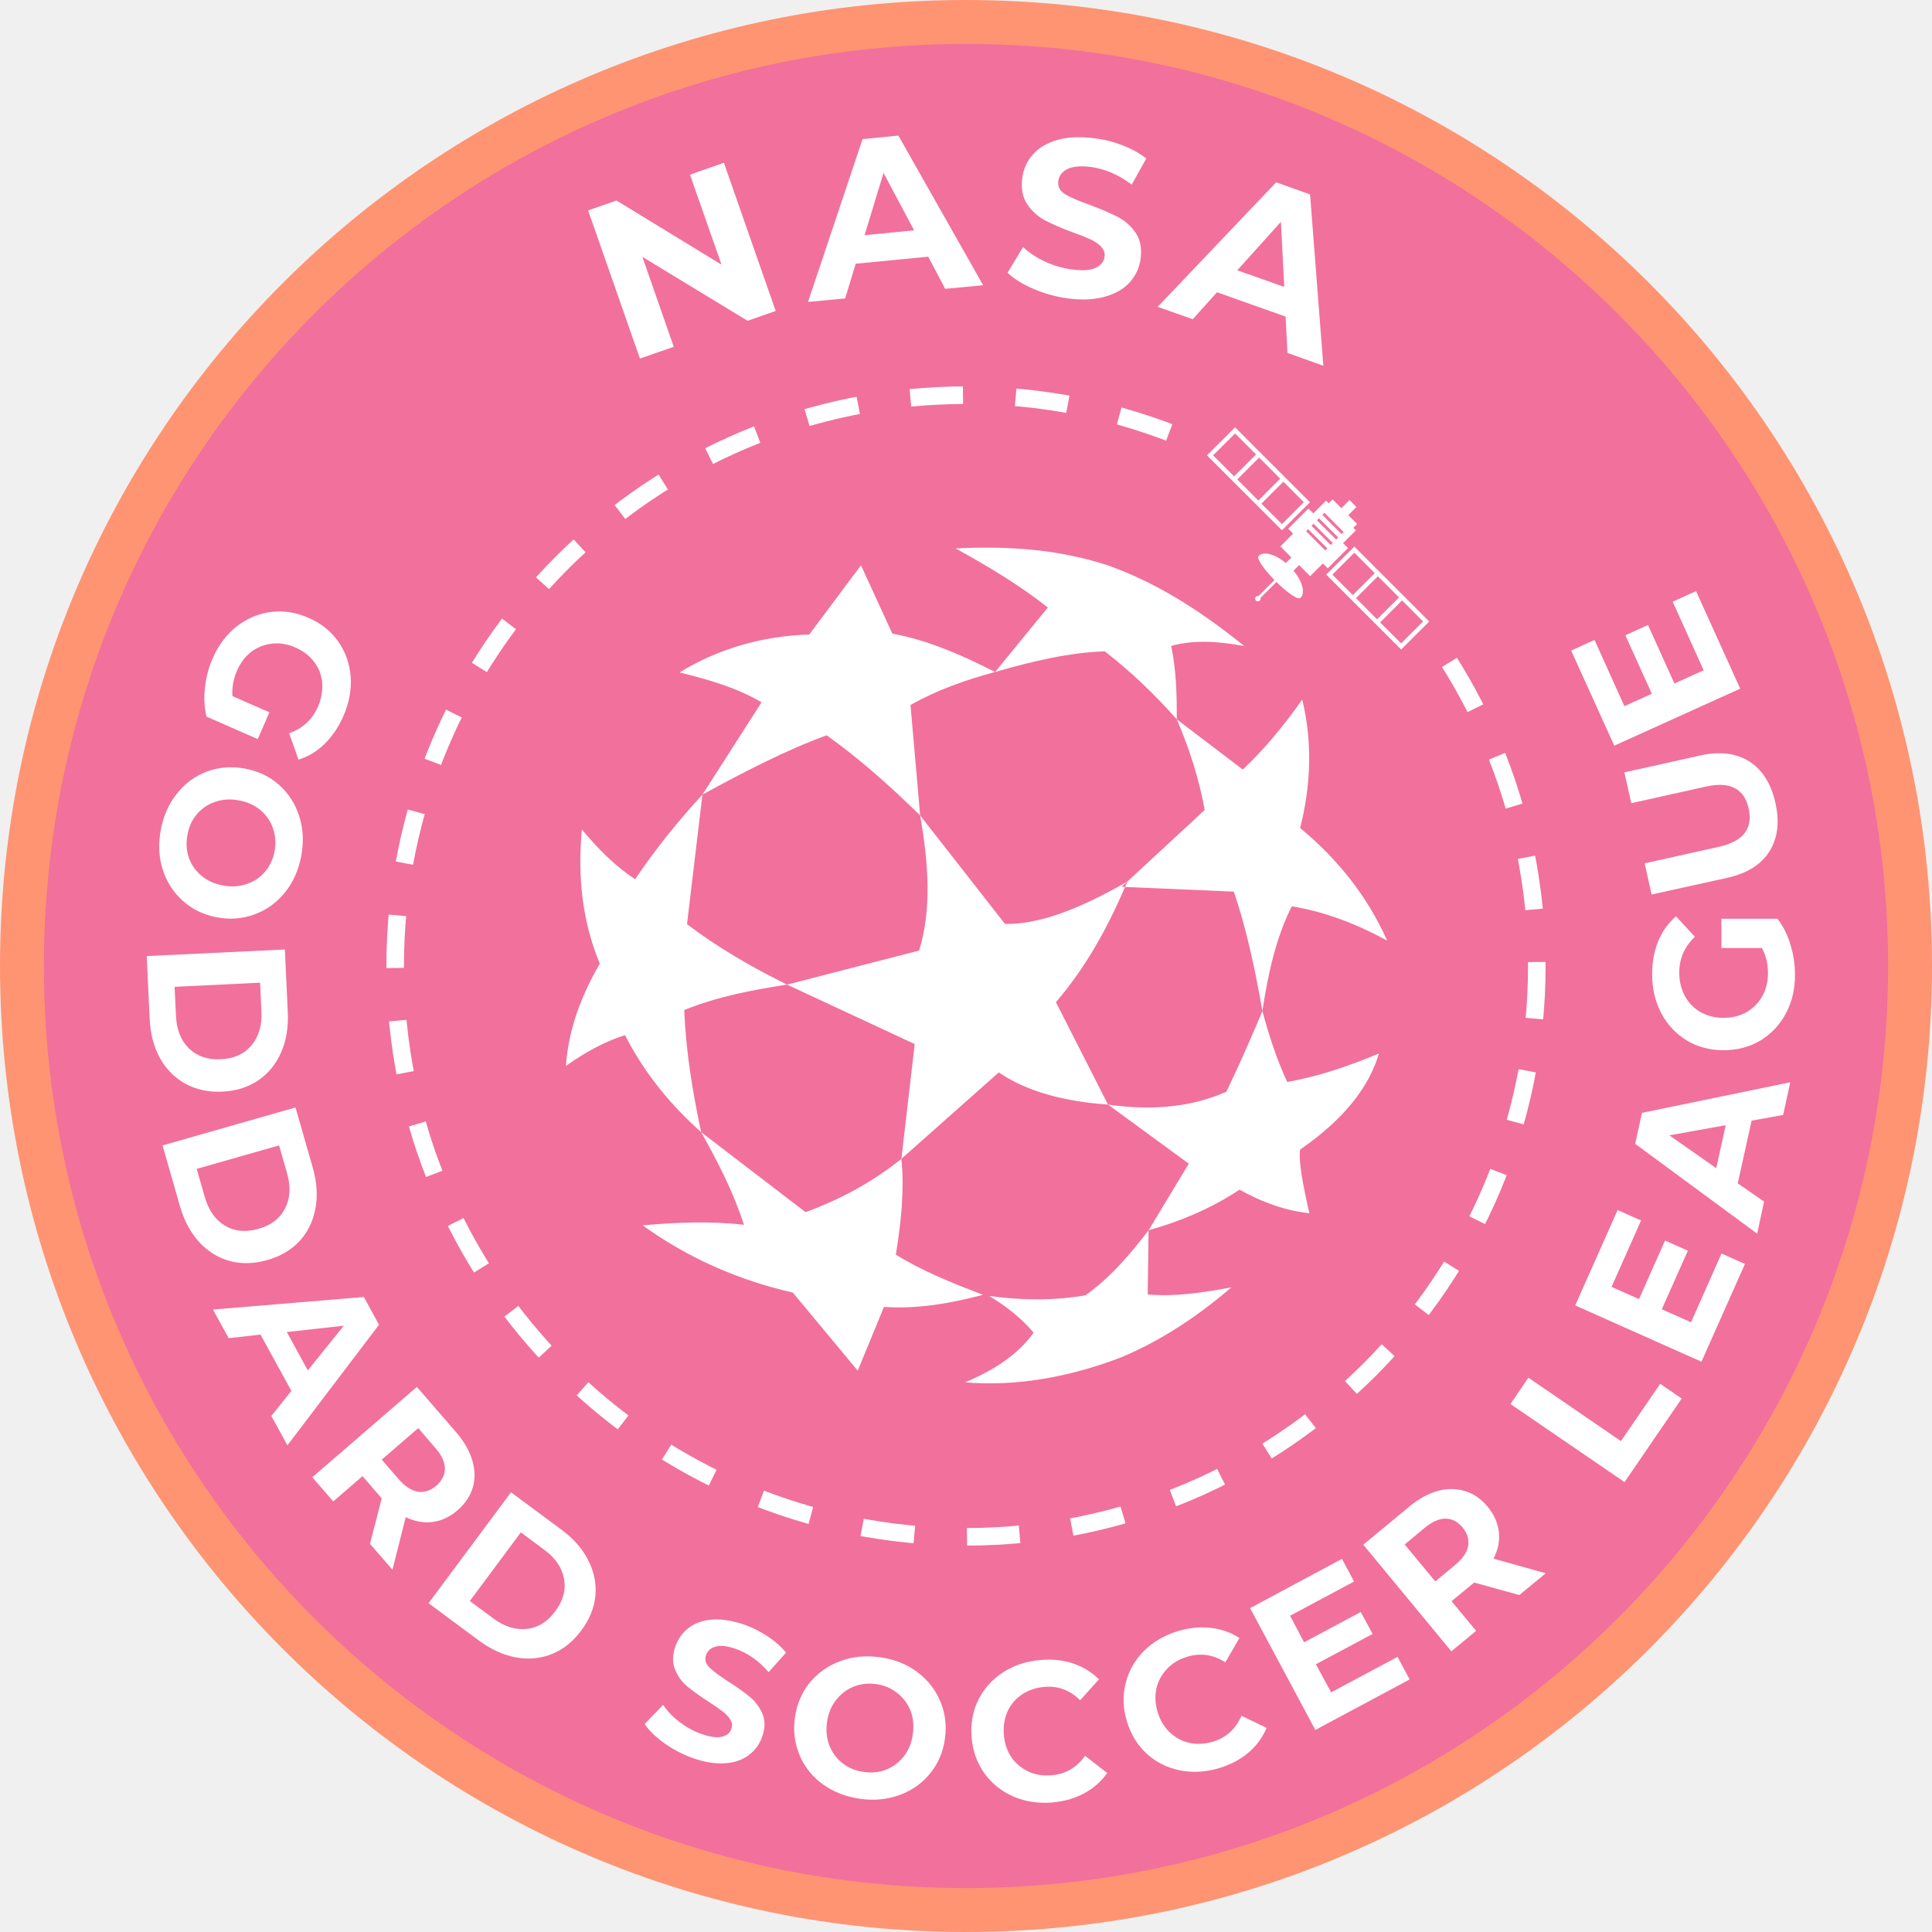
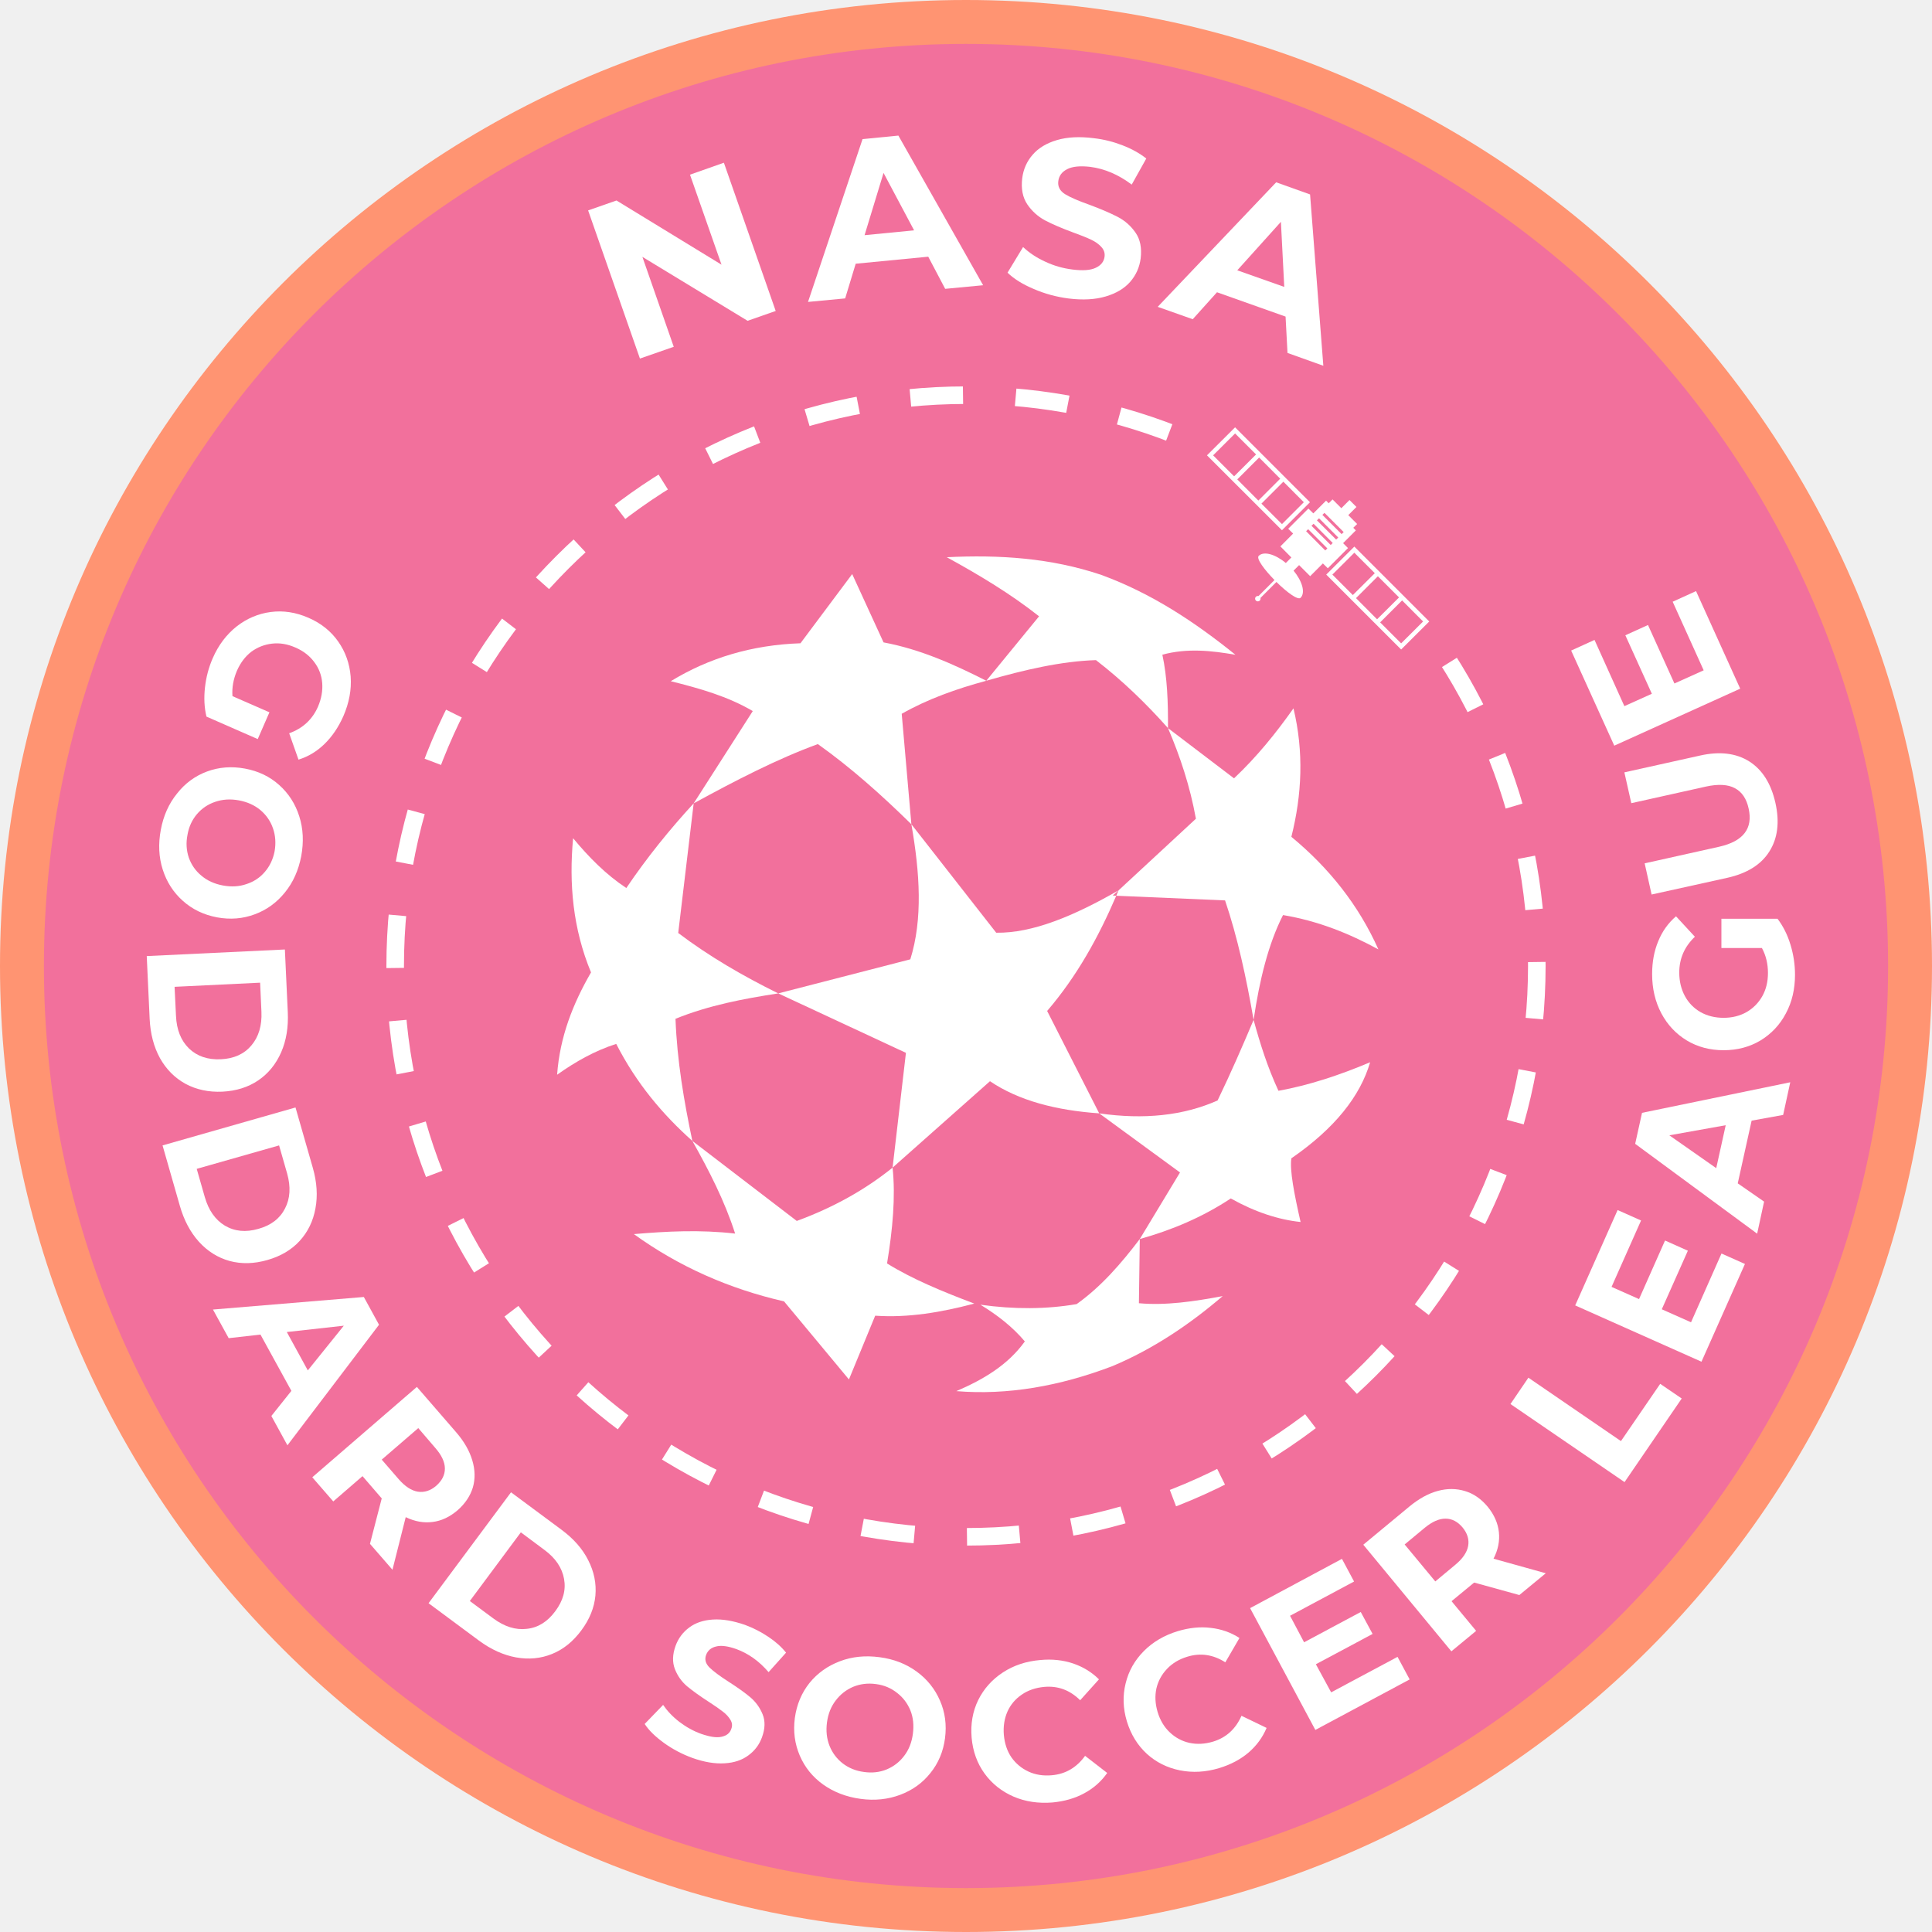
<svg xmlns="http://www.w3.org/2000/svg" version="1.1" width="1000" height="1000" viewBox="0 0 220 220">
  <circle cx="110" cy="110" r="110" fill="#ff9472" />
  <circle cx="110" cy="110" r="105" fill="#f2709c" />
-   <path fill="white" id="star1" d="M 97.67 156.08 L 100.66 148.82 C 104.44 149.08 108.21 148.43 111.94 147.44 C 108.34 146.08 104.87 144.65 102.01 142.87 C 102.65 138.99 102.99 135.29 102.64 131.96 C 99.51 134.48 95.90 136.50 91.73 138.03 L 79.84 128.92 C 81.74 132.30 83.52 135.75 84.71 139.47 C 80.71 139.01 76.93 139.21 73.18 139.53 C 78.30 143.23 84.03 145.76 90.28 147.19 Z M 97.67 156.08 " />
-   <path fill="white" id="star2" d="M 109.90 157.41 C 115.73 157.89 121.67 156.85 127.68 154.56 C 132.29 152.62 136.41 149.86 140.23 146.59 C 136.97 147.20 133.73 147.68 130.69 147.40 L 130.79 140.09 C 128.68 142.86 126.44 145.47 123.60 147.50 C 120.16 148.09 116.50 148.11 112.64 147.57 C 114.58 148.75 116.31 150.10 117.70 151.75 C 115.78 154.43 112.98 156.09 109.90 157.41 Z M 109.90 157.41 " />
-   <path fill="white" id="star3" d="M 130.79 140.09 C 134.43 139.07 137.90 137.62 141.15 135.47 C 143.94 137.03 146.60 137.89 149.10 138.15 C 148.39 135.03 147.84 132.25 148.05 130.90 C 153.02 127.47 155.89 123.81 157.02 119.96 C 153.49 121.45 150.02 122.59 146.58 123.21 C 145.32 120.49 144.48 117.81 143.75 115.14 C 142.48 118.14 141.17 121.16 139.65 124.31 C 135.75 126.05 131.23 126.51 126.17 125.78 L 135.37 132.51 Z M 130.79 140.09 " />
-   <path fill="white" id="star4" d="M 143.75 115.14 C 144.42 110.61 145.42 106.50 147.10 103.20 C 151.11 103.87 154.66 105.31 157.96 107.11 C 155.69 102.03 152.32 97.82 148.05 94.29 C 149.26 89.48 149.48 84.62 148.29 79.66 C 146.30 82.48 144.12 85.18 141.52 87.63 L 134.00 81.91 C 135.38 85.13 136.51 88.52 137.18 92.23 L 128.38 100.38 C 128.28 100.58 128.20 100.80 128.11 101.00 L 140.50 101.53 C 141.93 105.75 142.92 110.35 143.75 115.14 Z M 143.75 115.14 " />
-   <path fill="white" id="star5" d="M 113.31 76.52 C 117.63 75.27 121.88 74.29 125.80 74.17 C 128.78 76.47 131.49 79.08 134.00 81.91 C 134.02 78.99 133.92 76.13 133.36 73.55 C 136.21 72.78 138.97 73.09 141.68 73.56 C 137.07 69.84 132.15 66.57 126.42 64.47 C 120.65 62.52 114.76 62.16 108.81 62.45 C 112.51 64.48 116.08 66.62 119.32 69.18 Z M 113.31 76.52 " />
-   <path fill="white" id="star6" d="M 104.78 92.86 L 103.68 80.28 C 106.64 78.60 109.90 77.44 113.31 76.52 C 109.57 74.62 105.75 72.92 101.61 72.15 L 98.04 64.37 L 92.15 72.25 C 86.62 72.44 81.72 73.92 77.38 76.57 C 80.67 77.39 83.86 78.29 86.72 79.97 L 79.99 90.48 C 84.73 87.89 89.48 85.43 94.13 83.73 C 97.91 86.42 101.41 89.55 104.78 92.86 Z M 104.78 92.86 " />
-   <path fill="white" id="star7" d="M 113.73 122.12 C 117.01 124.34 121.28 125.44 126.17 125.78 L 120.24 114.12 C 123.66 110.13 126.10 105.68 128.11 101.00 L 127.71 100.97 L 128.38 100.38 C 123.33 103.28 118.58 105.28 114.44 105.21 L 104.78 92.86 C 105.75 98.40 106.09 103.66 104.66 108.24 L 89.62 112.12 L 104.16 118.89 L 102.64 131.96 Z M 113.73 122.12 " />
-   <path fill="white" id="star8" d="M 77.92 115.01 C 81.73 113.47 85.66 112.73 89.62 112.12 C 85.61 110.14 81.77 107.92 78.23 105.24 L 79.99 90.48 C 77.27 93.44 74.70 96.60 72.32 100.12 C 70.00 98.59 68.05 96.61 66.26 94.45 C 65.78 99.62 66.23 104.74 68.30 109.73 C 66.26 113.26 64.75 117.05 64.44 121.38 C 66.55 119.88 68.76 118.64 71.17 117.87 C 73.49 122.41 76.50 125.94 79.84 128.92 C 78.89 124.41 78.10 119.82 77.92 115.01 Z M 77.92 115.01 " />
+   <g transform="translate(-1, 1)">
+     <path fill="white" id="star1" d="M 97.67 156.08 L 100.66 148.82 C 104.44 149.08 108.21 148.43 111.94 147.44 C 108.34 146.08 104.87 144.65 102.01 142.87 C 102.65 138.99 102.99 135.29 102.64 131.96 C 99.51 134.48 95.90 136.50 91.73 138.03 L 79.84 128.92 C 81.74 132.30 83.52 135.75 84.71 139.47 C 80.71 139.01 76.93 139.21 73.18 139.53 C 78.30 143.23 84.03 145.76 90.28 147.19 Z M 97.67 156.08 " />
+     <path fill="white" id="star2" d="M 109.90 157.41 C 115.73 157.89 121.67 156.85 127.68 154.56 C 132.29 152.62 136.41 149.86 140.23 146.59 C 136.97 147.20 133.73 147.68 130.69 147.40 L 130.79 140.09 C 128.68 142.86 126.44 145.47 123.60 147.50 C 120.16 148.09 116.50 148.11 112.64 147.57 C 114.58 148.75 116.31 150.10 117.70 151.75 C 115.78 154.43 112.98 156.09 109.90 157.41 Z M 109.90 157.41 " />
+     <path fill="white" id="star3" d="M 130.79 140.09 C 134.43 139.07 137.90 137.62 141.15 135.47 C 143.94 137.03 146.60 137.89 149.10 138.15 C 148.39 135.03 147.84 132.25 148.05 130.90 C 153.02 127.47 155.89 123.81 157.02 119.96 C 153.49 121.45 150.02 122.59 146.58 123.21 C 145.32 120.49 144.48 117.81 143.75 115.14 C 142.48 118.14 141.17 121.16 139.65 124.31 C 135.75 126.05 131.23 126.51 126.17 125.78 L 135.37 132.51 Z M 130.79 140.09 " />
+     <path fill="white" id="star4" d="M 143.75 115.14 C 144.42 110.61 145.42 106.50 147.10 103.20 C 151.11 103.87 154.66 105.31 157.96 107.11 C 155.69 102.03 152.32 97.82 148.05 94.29 C 149.26 89.48 149.48 84.62 148.29 79.66 C 146.30 82.48 144.12 85.18 141.52 87.63 L 134.00 81.91 C 135.38 85.13 136.51 88.52 137.18 92.23 L 128.38 100.38 C 128.28 100.58 128.20 100.80 128.11 101.00 L 140.50 101.53 C 141.93 105.75 142.92 110.35 143.75 115.14 Z M 143.75 115.14 " />
+     <path fill="white" id="star5" d="M 113.31 76.52 C 117.63 75.27 121.88 74.29 125.80 74.17 C 128.78 76.47 131.49 79.08 134.00 81.91 C 134.02 78.99 133.92 76.13 133.36 73.55 C 136.21 72.78 138.97 73.09 141.68 73.56 C 137.07 69.84 132.15 66.57 126.42 64.47 C 120.65 62.52 114.76 62.16 108.81 62.45 C 112.51 64.48 116.08 66.62 119.32 69.18 Z M 113.31 76.52 " />
+     <path fill="white" id="star6" d="M 104.78 92.86 L 103.68 80.28 C 106.64 78.60 109.90 77.44 113.31 76.52 C 109.57 74.62 105.75 72.92 101.61 72.15 L 98.04 64.37 L 92.15 72.25 C 86.62 72.44 81.72 73.92 77.38 76.57 C 80.67 77.39 83.86 78.29 86.72 79.97 L 79.99 90.48 C 84.73 87.89 89.48 85.43 94.13 83.73 C 97.91 86.42 101.41 89.55 104.78 92.86 Z M 104.78 92.86 " />
+     <path fill="white" id="star7" d="M 113.73 122.12 C 117.01 124.34 121.28 125.44 126.17 125.78 L 120.24 114.12 C 123.66 110.13 126.10 105.68 128.11 101.00 L 127.71 100.97 L 128.38 100.38 C 123.33 103.28 118.58 105.28 114.44 105.21 L 104.78 92.86 C 105.75 98.40 106.09 103.66 104.66 108.24 L 89.62 112.12 L 104.16 118.89 L 102.64 131.96 Z M 113.73 122.12 " />
+     <path fill="white" id="star8" d="M 77.92 115.01 C 81.73 113.47 85.66 112.73 89.62 112.12 C 85.61 110.14 81.77 107.92 78.23 105.24 L 79.99 90.48 C 77.27 93.44 74.70 96.60 72.32 100.12 C 70.00 98.59 68.05 96.61 66.26 94.45 C 65.78 99.62 66.23 104.74 68.30 109.73 C 66.26 113.26 64.75 117.05 64.44 121.38 C 66.55 119.88 68.76 118.64 71.17 117.87 C 73.49 122.41 76.50 125.94 79.84 128.92 C 78.89 124.41 78.10 119.82 77.92 115.01 Z M 77.92 115.01 " />
+   </g>
  <circle cx="110" cy="110" r="65" fill="none" stroke="white" stroke-width="2" stroke-dasharray="6 6" />
  <path fill="#f2709c" id="dash-hider" d="M 133.74 55.13 L 141.32 44.89 L 170.03 66.15 L 162.45 76.39 Z M 133.74 55.13 " />
  <path fill="white" id="payload" d="M 154.10 60.10 L 154.54 59.67 L 153.53 58.66 L 154.46 57.73 L 153.67 56.94 L 152.74 57.87 L 151.74 56.87 L 151.30 57.31 L 151.00 57.01 L 149.55 58.46 L 148.99 57.91 L 146.69 60.21 L 147.25 60.76 L 145.80 62.22 L 147.05 63.48 L 146.42 64.11 C 145.21 63.10 143.90 62.73 143.33 63.30 C 143.03 63.61 143.99 64.89 145.13 66.05 L 143.31 67.87 C 143.21 67.85 143.10 67.87 143.01 67.95 C 142.89 68.07 142.89 68.27 143.01 68.39 C 143.14 68.51 143.33 68.51 143.45 68.39 C 143.53 68.31 143.56 68.19 143.53 68.09 L 145.35 66.27 C 146.51 67.42 147.80 68.38 148.10 68.07 C 148.67 67.50 148.30 66.19 147.30 64.98 L 147.93 64.35 L 149.19 65.61 L 150.64 64.16 L 151.20 64.71 L 153.50 62.41 L 152.94 61.85 L 154.39 60.40 Z M 151.76 61.83 L 151.53 62.06 L 149.34 59.87 L 149.58 59.64 Z M 148.73 60.49 L 148.96 60.26 L 151.15 62.45 L 150.91 62.68 Z M 152.15 61.44 L 149.96 59.25 L 150.20 59.02 L 152.39 61.21 Z M 152.77 60.82 L 150.58 58.63 L 150.82 58.40 L 153.01 60.59 Z M 152.77 60.82 " />
  <path fill="white" id="left-wing" d="M 149.17 57.19 L 140.64 48.66 L 137.44 51.85 L 145.98 60.38 Z M 145.98 59.68 L 143.64 57.35 L 146.14 54.85 L 148.47 57.19 Z M 143.29 57.00 L 140.89 54.59 L 143.38 52.10 L 145.78 54.51 Z M 138.14 51.85 L 140.64 49.36 L 143.03 51.75 L 140.53 54.24 Z M 138.14 51.85 " />
  <path fill="white" id="right-wing" d="M 159.55 73.96 L 162.75 70.77 L 154.22 62.24 L 151.02 65.43 Z M 154.41 68.11 L 156.90 65.62 L 159.31 68.03 L 156.81 70.52 Z M 162.05 70.77 L 159.55 73.26 L 157.16 70.87 L 159.66 68.37 Z M 156.55 65.27 L 154.05 67.76 L 151.72 65.43 L 154.22 62.94 Z M 156.55 65.27 " />
  <path fill="white" transform="translate(70.87, 41.53)" d="M 11.56 -23 L 17.46 -6.12 L 14.26 -5 L 2.28 -12.28 L 5.85 -2.04 L 2 -0.70 L -3.90 -17.57 L -0.67 -18.70 L 11.29 -11.39 L 7.70 -21.64 Z M 11.56 -23 " />
  <path fill="white" transform="translate(92.24, 34.37)" d="M 13.46 -5.14 L 5.20 -4.34 L 4 -0.39 L -0.23 0.01 L 5.98 -18.53 L 10.06 -18.93 L 19.71 -1.89 L 15.39 -1.48 Z M 11.85 -8.14 L 8.37 -14.68 L 6.21 -7.59 Z M 11.85 -8.14 " />
  <path fill="white" transform="translate(113.80, 32.70)" d="M 7.89 1.29 C 6.49 1.11 5.16 0.75 3.90 0.20 C 2.64 -0.33 1.65 -0.95 0.93 -1.65 L 2.70 -4.57 C 3.39 -3.92 4.23 -3.35 5.25 -2.89 C 6.25 -2.42 7.28 -2.14 8.32 -2.01 C 9.49 -1.86 10.37 -1.92 10.96 -2.20 C 11.57 -2.48 11.91 -2.91 11.98 -3.48 C 12.03 -3.89 11.91 -4.26 11.60 -4.59 C 11.31 -4.91 10.92 -5.19 10.42 -5.42 C 9.92 -5.66 9.25 -5.92 8.40 -6.23 C 7.10 -6.71 6.03 -7.17 5.21 -7.60 C 4.39 -8.04 3.71 -8.65 3.18 -9.43 C 2.65 -10.22 2.46 -11.21 2.60 -12.39 C 2.73 -13.42 3.12 -14.31 3.78 -15.07 C 4.44 -15.84 5.37 -16.40 6.56 -16.75 C 7.75 -17.10 9.15 -17.17 10.78 -16.96 C 11.90 -16.83 12.98 -16.56 14.03 -16.15 C 15.07 -15.75 15.97 -15.25 16.73 -14.65 L 15.07 -11.68 C 13.56 -12.82 11.98 -13.49 10.34 -13.70 C 9.19 -13.83 8.32 -13.75 7.71 -13.43 C 7.12 -13.13 6.78 -12.67 6.71 -12.07 C 6.63 -11.46 6.89 -10.96 7.48 -10.59 C 8.08 -10.22 9.02 -9.82 10.29 -9.37 C 11.60 -8.88 12.67 -8.42 13.48 -8 C 14.30 -7.57 14.98 -6.97 15.51 -6.20 C 16.04 -5.44 16.23 -4.46 16.09 -3.28 C 15.96 -2.26 15.56 -1.37 14.89 -0.60 C 14.22 0.16 13.29 0.71 12.10 1.06 C 10.92 1.41 9.51 1.49 7.89 1.29 Z M 7.89 1.29 " />
  <path fill="white" transform="translate(132.04, 35.01)" d="M 14.35 1.04 L 6.54 -1.73 L 3.78 1.34 L -0.21 -0.07 L 13.28 -14.25 L 17.14 -12.87 L 18.65 6.64 L 14.57 5.18 Z M 14.20 -2.34 L 13.82 -9.75 L 8.85 -4.23 Z M 14.20 -2.34 " />
  <path fill="white" transform="translate(28.26, 66.40)" d="M 2.42 14.71 L 1.09 17.76 L -4.75 15.20 C -5 14.17 -5.05 13.06 -4.92 11.89 C -4.79 10.72 -4.50 9.61 -4.04 8.56 C -3.39 7.06 -2.47 5.85 -1.31 4.93 C -0.15 4.03 1.13 3.48 2.56 3.29 C 4 3.10 5.43 3.32 6.87 3.95 C 8.30 4.57 9.42 5.47 10.25 6.65 C 11.08 7.83 11.55 9.16 11.67 10.64 C 11.78 12.12 11.50 13.63 10.84 15.15 C 10.28 16.41 9.57 17.46 8.70 18.31 C 7.83 19.16 6.84 19.76 5.73 20.10 L 4.67 17.10 C 6.22 16.54 7.31 15.53 7.95 14.07 C 8.34 13.16 8.50 12.25 8.43 11.37 C 8.36 10.5 8.06 9.70 7.53 9 C 7.00 8.28 6.29 7.73 5.39 7.34 C 4.49 6.94 3.60 6.79 2.73 6.89 C 1.85 6.99 1.06 7.30 0.35 7.82 C -0.33 8.35 -0.88 9.07 -1.28 9.98 C -1.69 10.95 -1.86 11.91 -1.79 12.87 Z M 2.42 14.71 " />
  <path fill="white" transform="translate(20.32, 85.21)" d="M -2.01 9.29 C -1.71 7.67 -1.09 6.29 -0.15 5.14 C 0.76 3.98 1.91 3.14 3.26 2.64 C 4.62 2.14 6.06 2.03 7.57 2.31 C 9.09 2.59 10.39 3.21 11.46 4.17 C 12.55 5.14 13.31 6.33 13.76 7.75 C 14.21 9.16 14.28 10.67 13.98 12.29 C 13.67 13.89 13.06 15.27 12.12 16.42 C 11.19 17.57 10.05 18.40 8.70 18.90 C 7.34 19.41 5.91 19.53 4.39 19.25 C 2.87 18.96 1.58 18.34 0.5 17.37 C -0.58 16.41 -1.34 15.22 -1.79 13.81 C -2.24 12.40 -2.31 10.89 -2.01 9.29 Z M 1.03 9.85 C 0.85 10.76 0.90 11.62 1.18 12.45 C 1.47 13.27 1.95 13.96 2.62 14.51 C 3.28 15.07 4.10 15.44 5.06 15.62 C 6.03 15.80 6.92 15.75 7.75 15.46 C 8.58 15.19 9.28 14.73 9.84 14.07 C 10.40 13.42 10.77 12.64 10.95 11.73 C 11.11 10.80 11.05 9.92 10.76 9.10 C 10.48 8.29 10.00 7.60 9.34 7.04 C 8.67 6.48 7.85 6.11 6.89 5.93 C 5.92 5.75 5.03 5.81 4.20 6.09 C 3.37 6.37 2.68 6.83 2.12 7.48 C 1.56 8.14 1.19 8.92 1.03 9.85 Z M 1.03 9.85 " />
  <path fill="white" transform="translate(16.62, 107.00)" d="M 15.82 1.12 L 16.15 8.25 C 16.23 9.96 15.98 11.5 15.39 12.84 C 14.80 14.18 13.93 15.25 12.78 16.03 C 11.63 16.81 10.27 17.23 8.70 17.31 C 7.14 17.38 5.74 17.08 4.51 16.42 C 3.29 15.75 2.32 14.78 1.60 13.5 C 0.89 12.21 0.50 10.71 0.42 9 L 0.09 1.87 Z M 3.42 8.68 C 3.49 10.25 3.98 11.49 4.90 12.39 C 5.83 13.28 7.03 13.69 8.53 13.62 C 10.03 13.55 11.19 13.02 12.01 12.04 C 12.84 11.06 13.22 9.78 13.15 8.21 L 13 4.90 L 3.26 5.37 Z M 3.42 8.68 " />
  <path fill="white" transform="translate(18.00, 128.64)" d="M 15.65 -2.53 L 17.62 4.34 C 18.09 5.98 18.19 7.53 17.92 8.96 C 17.66 10.41 17.06 11.64 16.12 12.67 C 15.18 13.69 13.96 14.41 12.45 14.84 C 10.92 15.28 9.5 15.31 8.15 14.95 C 6.81 14.58 5.64 13.85 4.65 12.76 C 3.67 11.67 2.95 10.31 2.48 8.67 L 0.51 1.79 Z M 5.32 7.67 C 5.75 9.17 6.51 10.26 7.60 10.92 C 8.71 11.58 9.98 11.71 11.43 11.29 C 12.87 10.89 13.88 10.11 14.46 8.96 C 15.05 7.83 15.12 6.50 14.70 5 L 13.78 1.79 L 4.40 4.46 Z M 5.32 7.67 " />
  <path fill="white" transform="translate(24.34, 149.29)" d="M 8.84 9.09 L 5.32 2.68 L 1.70 3.09 L -0.09 -0.17 L 17.09 -1.60 L 18.82 1.56 L 8.39 15.29 L 6.56 11.95 Z M 10.71 6.76 L 14.81 1.67 L 8.32 2.39 Z M 10.71 6.76 " />
  <path fill="white" transform="translate(34.35, 166.80)" d="M 7.78 9 L 9.12 3.82 L 9.01 3.70 L 6.93 1.29 L 3.60 4.17 L 1.21 1.42 L 13.12 -8.87 L 17.59 -3.71 C 18.5 -2.66 19.11 -1.59 19.43 -0.51 C 19.75 0.55 19.78 1.58 19.5 2.56 C 19.21 3.53 18.63 4.41 17.75 5.18 C 16.86 5.94 15.91 6.39 14.90 6.51 C 13.90 6.64 12.89 6.46 11.85 5.96 L 10.34 11.95 Z M 15.32 2.39 C 15.99 1.80 16.32 1.14 16.31 0.40 C 16.30 -0.33 15.93 -1.11 15.21 -1.93 L 13.28 -4.18 L 9.12 -0.59 L 11.06 1.65 C 11.78 2.47 12.50 2.94 13.23 3.06 C 13.97 3.17 14.67 2.95 15.32 2.39 Z M 15.32 2.39 " />
  <path fill="white" transform="translate(47.30, 181.44)" d="M 10.89 -11.51 L 16.62 -7.26 C 18.00 -6.24 19.03 -5.08 19.68 -3.78 C 20.35 -2.47 20.62 -1.13 20.5 0.25 C 20.37 1.63 19.84 2.95 18.90 4.21 C 17.96 5.48 16.85 6.38 15.56 6.90 C 14.28 7.42 12.91 7.55 11.46 7.29 C 10.03 7.03 8.61 6.39 7.23 5.37 L 1.5 1.12 Z M 8.87 2.85 C 10.14 3.79 11.41 4.19 12.68 4.04 C 13.96 3.91 15.05 3.23 15.93 2.03 C 16.83 0.83 17.16 -0.39 16.93 -1.65 C 16.70 -2.92 15.95 -4.03 14.68 -4.96 L 12.01 -6.95 L 6.20 0.87 Z M 8.87 2.85 " />
  <path fill="white" transform="translate(72.31, 197.56)" d="M 6.54 2.62 C 5.36 2.19 4.28 1.62 3.31 0.92 C 2.33 0.21 1.59 -0.50 1.10 -1.25 L 3.20 -3.42 C 3.67 -2.73 4.28 -2.08 5.06 -1.48 C 5.84 -0.89 6.67 -0.43 7.54 -0.12 C 8.52 0.22 9.29 0.34 9.85 0.21 C 10.42 0.09 10.80 -0.20 10.96 -0.68 C 11.10 -1.03 11.07 -1.38 10.87 -1.71 C 10.67 -2.05 10.39 -2.36 10.01 -2.65 C 9.64 -2.94 9.11 -3.31 8.43 -3.75 C 7.39 -4.42 6.56 -5.02 5.93 -5.54 C 5.32 -6.06 4.85 -6.71 4.54 -7.5 C 4.24 -8.28 4.26 -9.16 4.62 -10.15 C 4.93 -11.00 5.45 -11.70 6.17 -12.23 C 6.89 -12.77 7.78 -13.07 8.87 -13.14 C 9.95 -13.21 11.17 -13.00 12.53 -12.53 C 13.47 -12.18 14.35 -11.73 15.17 -11.18 C 15.99 -10.64 16.67 -10.03 17.20 -9.37 L 15.21 -7.15 C 14.13 -8.41 12.90 -9.28 11.53 -9.78 C 10.57 -10.12 9.80 -10.22 9.23 -10.07 C 8.66 -9.94 8.28 -9.61 8.09 -9.10 C 7.91 -8.59 8.04 -8.12 8.48 -7.68 C 8.92 -7.25 9.64 -6.71 10.64 -6.07 C 11.67 -5.41 12.51 -4.81 13.14 -4.28 C 13.76 -3.75 14.22 -3.11 14.53 -2.35 C 14.84 -1.59 14.82 -0.72 14.46 0.26 C 14.16 1.10 13.64 1.79 12.92 2.32 C 12.20 2.86 11.29 3.17 10.20 3.23 C 9.11 3.30 7.89 3.10 6.54 2.62 Z M 6.54 2.62 " />
  <path fill="white" transform="translate(88.61, 203.31)" d="M 9.39 1.53 C 7.76 1.31 6.34 0.76 5.14 -0.09 C 3.92 -0.96 3.03 -2.07 2.46 -3.40 C 1.89 -4.73 1.70 -6.16 1.90 -7.68 C 2.11 -9.21 2.67 -10.54 3.57 -11.67 C 4.48 -12.79 5.63 -13.61 7.03 -14.14 C 8.42 -14.67 9.93 -14.82 11.56 -14.60 C 13.17 -14.39 14.58 -13.84 15.78 -12.96 C 16.97 -12.09 17.86 -10.98 18.43 -9.65 C 19.01 -8.33 19.20 -6.90 19 -5.37 C 18.80 -3.85 18.24 -2.52 17.32 -1.39 C 16.42 -0.26 15.27 0.55 13.89 1.07 C 12.50 1.59 11.00 1.75 9.39 1.53 Z M 9.79 -1.53 C 10.71 -1.40 11.56 -1.50 12.35 -1.82 C 13.16 -2.16 13.82 -2.67 14.35 -3.37 C 14.89 -4.07 15.21 -4.90 15.34 -5.87 C 15.47 -6.85 15.38 -7.74 15.06 -8.54 C 14.73 -9.34 14.23 -10.01 13.54 -10.54 C 12.86 -11.08 12.07 -11.42 11.15 -11.54 C 10.21 -11.67 9.34 -11.56 8.54 -11.23 C 7.75 -10.89 7.09 -10.38 6.56 -9.68 C 6.03 -9 5.69 -8.16 5.56 -7.18 C 5.43 -6.21 5.53 -5.32 5.85 -4.51 C 6.17 -3.71 6.67 -3.04 7.35 -2.51 C 8.04 -1.98 8.85 -1.65 9.79 -1.53 Z M 9.79 -1.53 " />
  <path fill="white" transform="translate(110.46, 205.79)" d="M 9.39 -0.54 C 7.78 -0.41 6.30 -0.63 4.95 -1.21 C 3.60 -1.80 2.50 -2.67 1.65 -3.84 C 0.81 -5.00 0.32 -6.36 0.18 -7.92 C 0.05 -9.48 0.30 -10.91 0.93 -12.20 C 1.57 -13.49 2.50 -14.53 3.73 -15.34 C 4.96 -16.15 6.38 -16.62 8 -16.76 C 9.35 -16.89 10.59 -16.75 11.73 -16.37 C 12.87 -15.98 13.86 -15.38 14.68 -14.56 L 12.54 -12.18 C 11.37 -13.34 10.01 -13.84 8.45 -13.70 C 7.47 -13.61 6.61 -13.32 5.89 -12.82 C 5.17 -12.33 4.62 -11.69 4.26 -10.89 C 3.91 -10.09 3.77 -9.21 3.85 -8.23 C 3.94 -7.25 4.22 -6.40 4.71 -5.68 C 5.21 -4.97 5.86 -4.43 6.65 -4.06 C 7.45 -3.69 8.34 -3.55 9.32 -3.64 C 10.89 -3.78 12.14 -4.52 13.10 -5.85 L 15.62 -3.90 C 14.94 -2.93 14.07 -2.16 13.01 -1.59 C 11.95 -1.01 10.74 -0.67 9.39 -0.54 Z M 9.39 -0.54 " />
  <path fill="white" transform="translate(129.75, 203.80)" d="M 9.07 -2.46 C 7.54 -2.00 6.05 -1.92 4.60 -2.21 C 3.16 -2.50 1.90 -3.13 0.84 -4.09 C -0.21 -5.06 -0.97 -6.28 -1.43 -7.78 C -1.88 -9.28 -1.92 -10.72 -1.57 -12.12 C -1.23 -13.53 -0.53 -14.75 0.5 -15.79 C 1.53 -16.83 2.83 -17.59 4.37 -18.06 C 5.68 -18.45 6.93 -18.58 8.12 -18.43 C 9.32 -18.30 10.41 -17.91 11.39 -17.28 L 9.78 -14.51 C 8.40 -15.39 6.96 -15.61 5.46 -15.15 C 4.53 -14.87 3.75 -14.41 3.14 -13.76 C 2.53 -13.12 2.13 -12.38 1.93 -11.53 C 1.75 -10.68 1.79 -9.79 2.07 -8.85 C 2.35 -7.92 2.81 -7.14 3.45 -6.54 C 4.08 -5.94 4.83 -5.53 5.68 -5.34 C 6.55 -5.15 7.45 -5.20 8.39 -5.48 C 9.89 -5.94 10.96 -6.92 11.62 -8.42 L 14.48 -7.04 C 14.02 -5.95 13.33 -5.01 12.42 -4.23 C 11.50 -3.45 10.39 -2.86 9.07 -2.46 Z M 9.07 -2.46 " />
  <path fill="white" transform="translate(148.13, 197.88)" d="M 11.01 -9.21 L 12.39 -6.64 L 1.65 -0.89 L -5.78 -14.76 L 4.68 -20.37 L 6.06 -17.79 L -1.23 -13.89 L 0.37 -10.87 L 6.82 -14.32 L 8.17 -11.82 L 1.71 -8.37 L 3.45 -5.17 Z M 11.01 -9.21 " />
  <path fill="white" transform="translate(163.84, 189.22)" d="M 9.17 -7.59 L 4.03 -9.01 L 3.89 -8.90 L 1.45 -6.89 L 4.25 -3.51 L 1.43 -1.18 L -8.60 -13.32 L -3.35 -17.67 C -2.27 -18.56 -1.19 -19.16 -0.10 -19.45 C 0.97 -19.74 2.00 -19.73 2.98 -19.43 C 3.96 -19.14 4.82 -18.54 5.57 -17.64 C 6.31 -16.73 6.73 -15.77 6.84 -14.76 C 6.95 -13.75 6.75 -12.74 6.23 -11.73 L 12.18 -10.07 Z M 2.71 -15.28 C 2.15 -15.95 1.50 -16.29 0.76 -16.29 C 0.02 -16.29 -0.76 -15.94 -1.60 -15.25 L -3.89 -13.35 L -0.40 -9.14 L 1.87 -11.03 C 2.71 -11.72 3.20 -12.44 3.34 -13.17 C 3.47 -13.91 3.26 -14.61 2.71 -15.28 Z M 2.71 -15.28 " />
  <path fill="white" transform="translate(183.93, 170.31)" d="M -11.93 -10.43 L -9.89 -13.43 L 0.65 -6.21 L 5.12 -12.73 L 7.57 -11.06 L 1.06 -1.54 Z M -11.93 -10.43 " />
  <path fill="white" transform="translate(192.99, 156.77)" d="M 3.04 -14.03 L 5.71 -12.84 L 0.76 -1.71 L -13.62 -8.12 L -8.79 -18.98 L -6.12 -17.79 L -9.48 -10.23 L -6.35 -8.84 L -3.39 -15.51 L -0.79 -14.35 L -3.76 -7.68 L -0.43 -6.20 Z M 3.04 -14.03 " />
  <path fill="white" transform="translate(200.13, 140.28)" d="M -0.67 -12.67 L -2.25 -5.53 L 0.75 -3.45 L -0.04 0.20 L -13.93 -10.03 L -13.15 -13.56 L 3.73 -17.04 L 2.92 -13.32 Z M -3.62 -12.15 L -10.04 -11 L -4.70 -7.26 Z M -3.62 -12.15 " />
  <path fill="white" transform="translate(204.14, 120.46)" d="M -8.12 -12.51 L -8.12 -15.84 L -1.73 -15.84 C -1.08 -14.98 -0.59 -14 -0.25 -12.87 C 0.09 -11.75 0.26 -10.61 0.26 -9.46 C 0.26 -7.83 -0.08 -6.36 -0.78 -5.06 C -1.47 -3.75 -2.44 -2.73 -3.67 -1.98 C -4.91 -1.24 -6.31 -0.87 -7.87 -0.87 C -9.43 -0.87 -10.83 -1.24 -12.06 -1.98 C -13.30 -2.73 -14.26 -3.76 -14.96 -5.07 C -15.66 -6.39 -16.01 -7.89 -16.01 -9.54 C -16.01 -10.92 -15.78 -12.17 -15.31 -13.29 C -14.85 -14.42 -14.17 -15.36 -13.29 -16.12 L -11.14 -13.79 C -12.32 -12.67 -12.92 -11.31 -12.92 -9.71 C -12.92 -8.71 -12.70 -7.82 -12.28 -7.04 C -11.86 -6.26 -11.26 -5.65 -10.5 -5.21 C -9.73 -4.78 -8.86 -4.56 -7.87 -4.56 C -6.89 -4.56 -6.02 -4.78 -5.26 -5.21 C -4.50 -5.65 -3.90 -6.25 -3.46 -7.03 C -3.03 -7.80 -2.82 -8.67 -2.82 -9.67 C -2.82 -10.72 -3.05 -11.67 -3.51 -12.51 Z M -8.12 -12.51 " />
  <path fill="white" transform="translate(203.82, 100.13)" d="M -1.65 -8.70 C -1.16 -6.51 -1.39 -4.67 -2.34 -3.17 C -3.28 -1.67 -4.89 -0.67 -7.14 -0.17 L -15.75 1.73 L -16.54 -1.82 L -8.06 -3.71 C -5.31 -4.33 -4.19 -5.78 -4.70 -8.06 C -4.94 -9.17 -5.45 -9.94 -6.25 -10.37 C -7.05 -10.81 -8.16 -10.87 -9.57 -10.56 L -18.06 -8.67 L -18.85 -12.18 L -10.25 -14.09 C -8 -14.60 -6.12 -14.37 -4.62 -13.42 C -3.13 -12.47 -2.14 -10.89 -1.65 -8.70 Z M -1.65 -8.70 " />
  <path fill="white" transform="translate(198.92, 80.12)" d="M -8.45 -11.60 L -5.79 -12.81 L -0.76 -1.70 L -15.10 4.79 L -20.01 -6.04 L -17.35 -7.25 L -13.95 0.29 L -10.82 -1.12 L -13.84 -7.78 L -11.26 -8.95 L -8.25 -2.29 L -4.92 -3.79 Z M -8.45 -11.60 " />
</svg>
